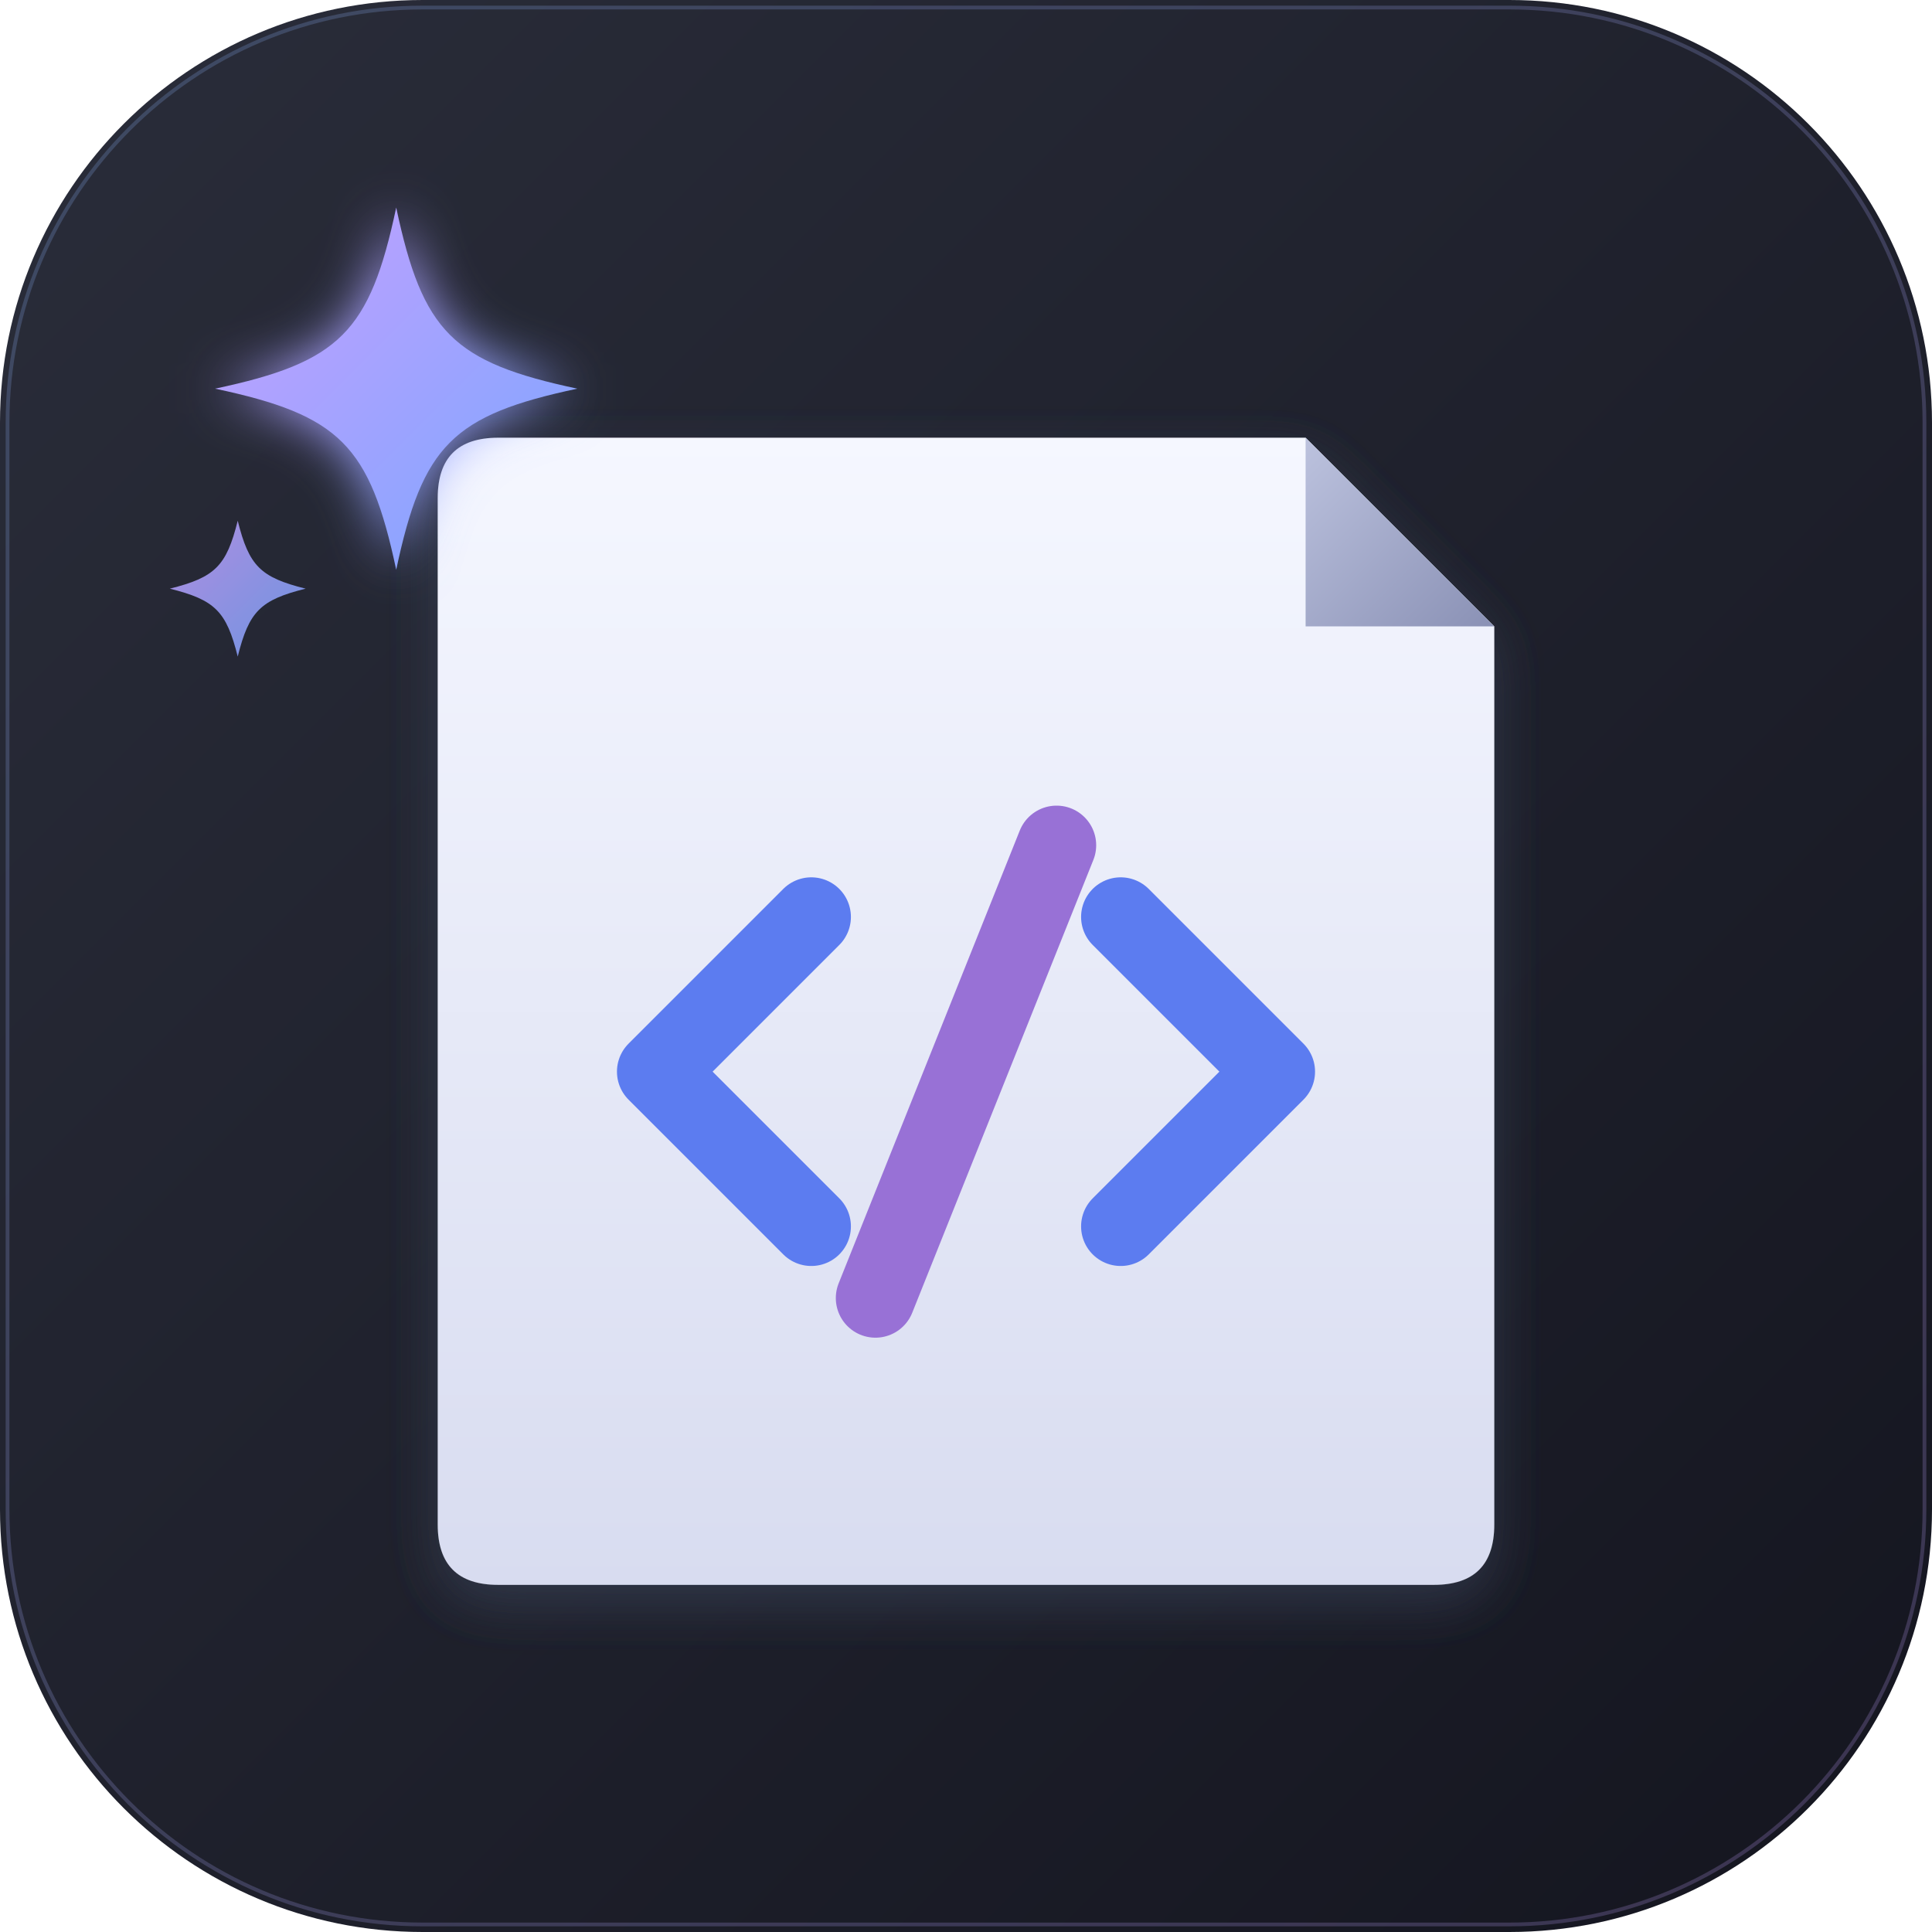
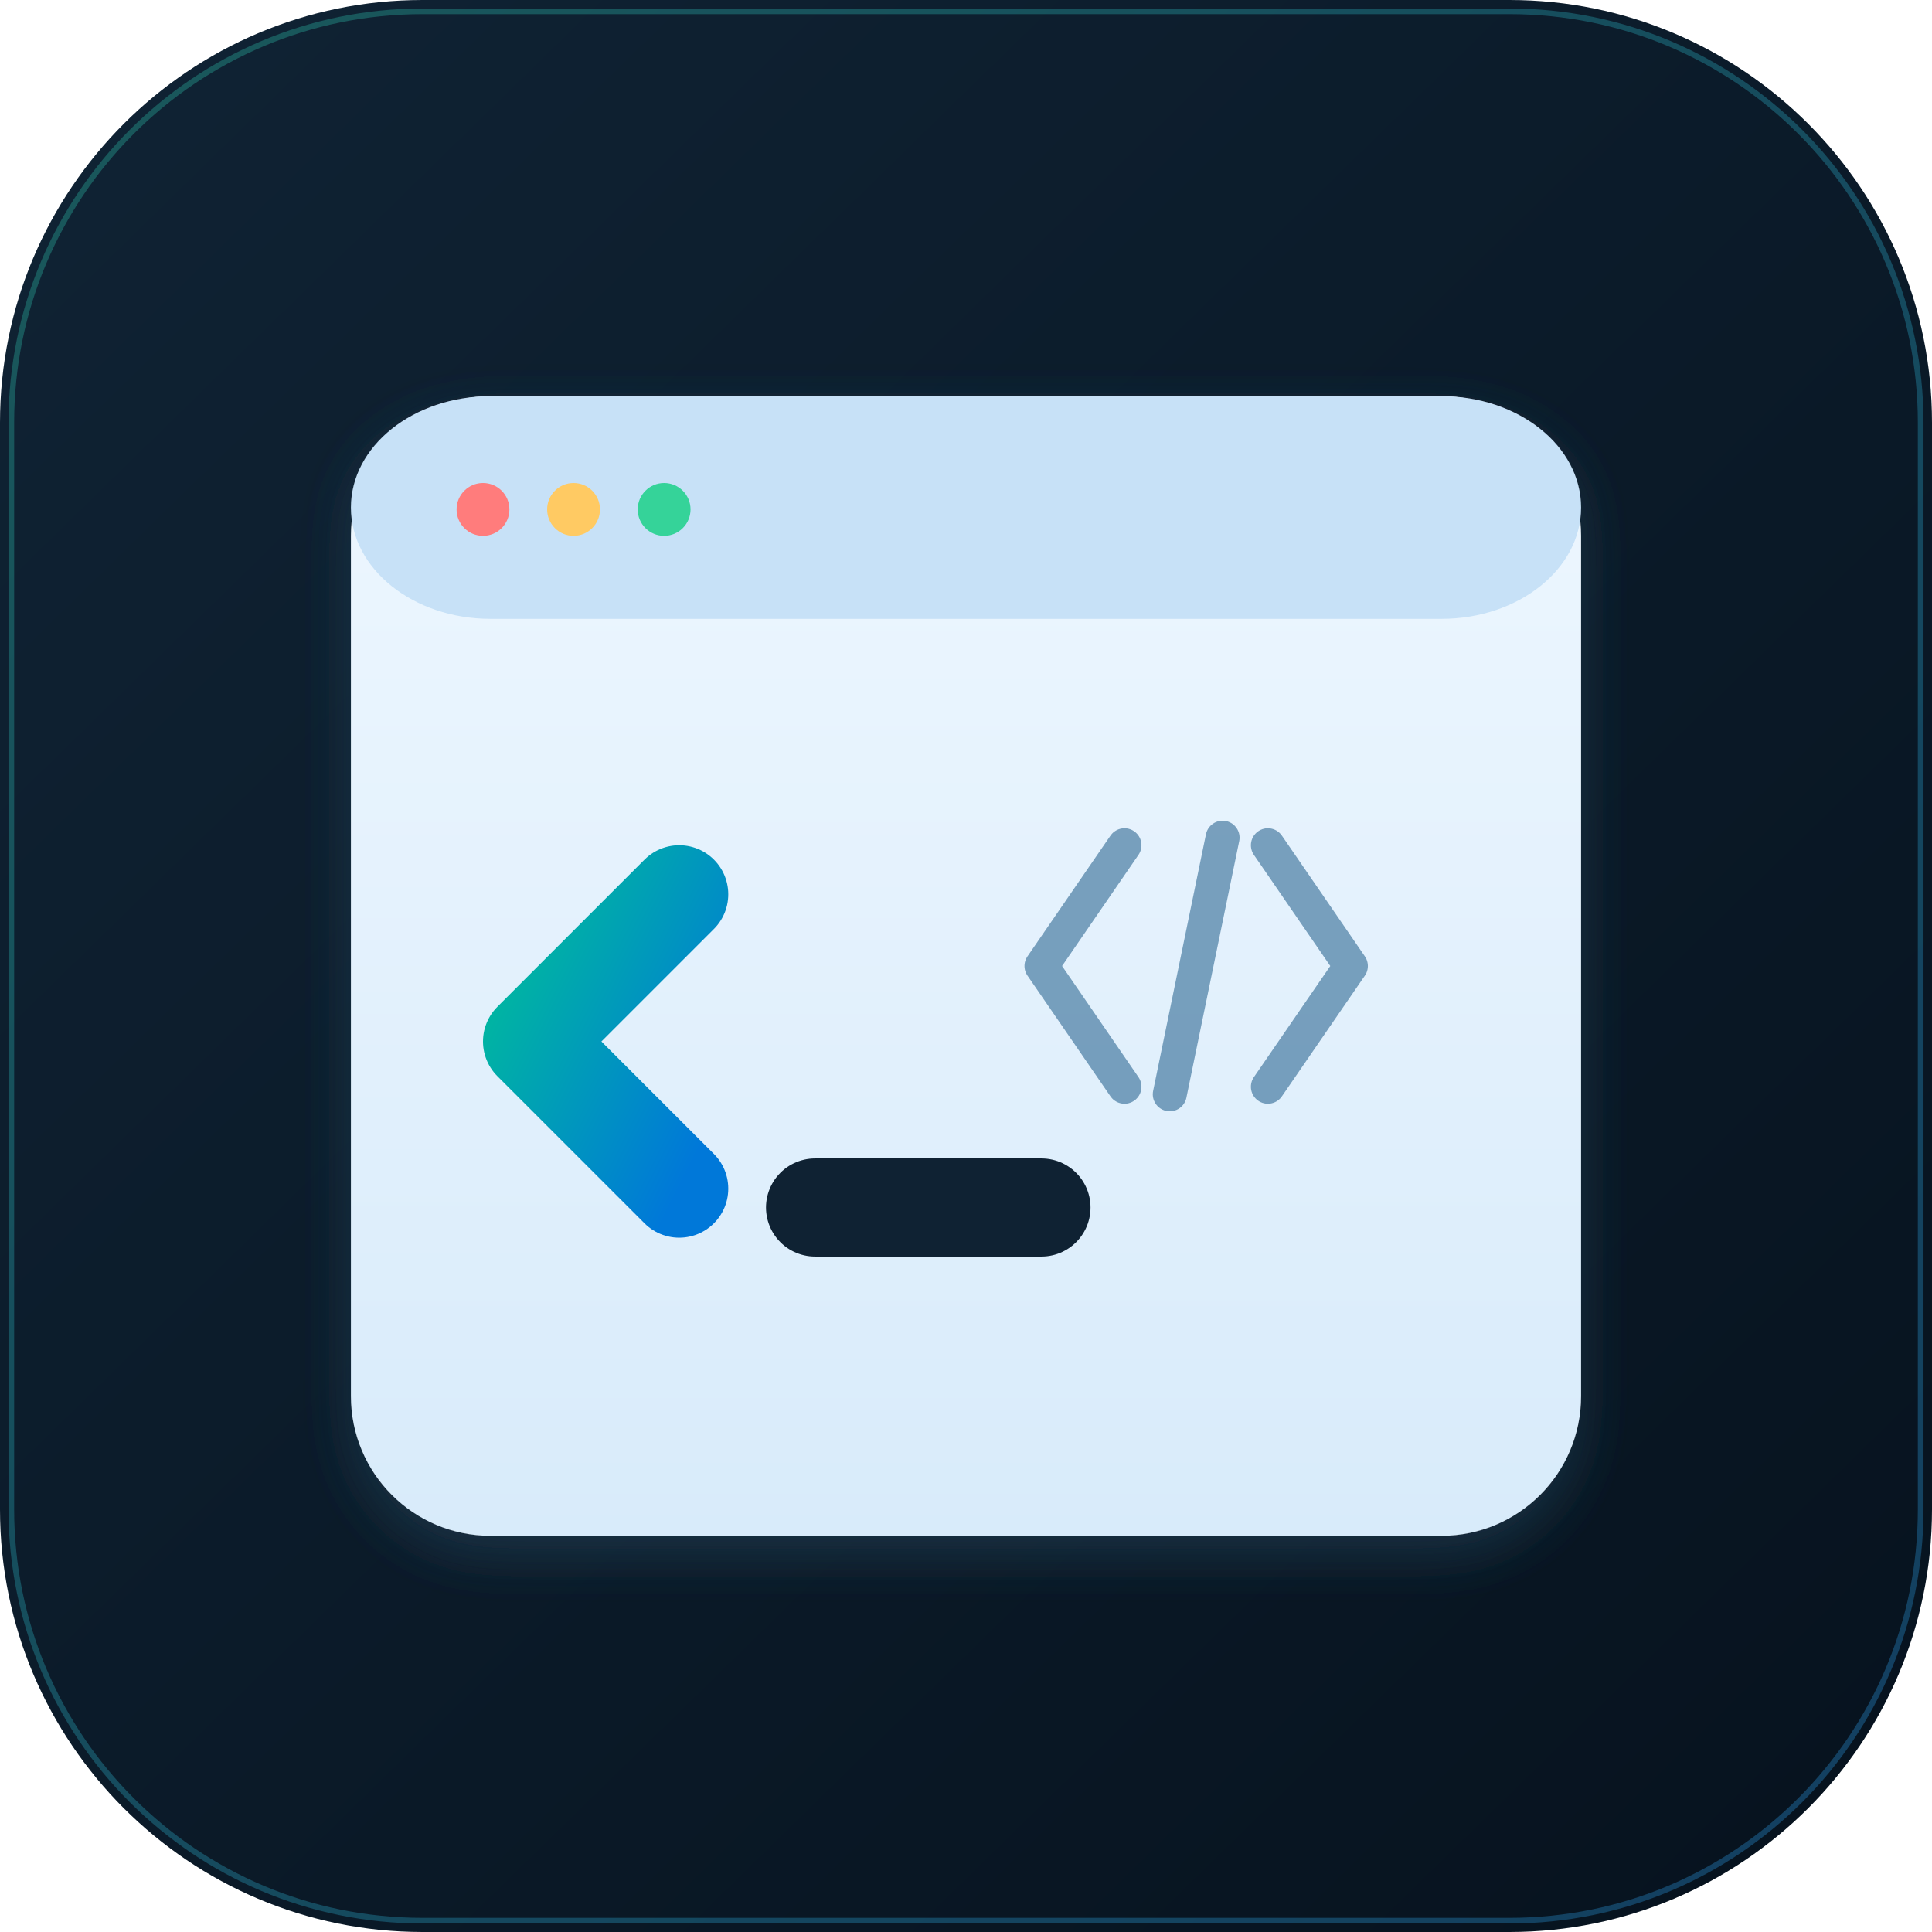
<svg xmlns="http://www.w3.org/2000/svg" viewBox="0 0 1024 1024">
  <defs>
-     <linearGradient id="bg" x1="0%" y1="0%" x2="100%" y2="100%">
-       <stop offset="0%" stop-color="#2a2d3a" />
-       <stop offset="100%" stop-color="#14151f" />
+     <linearGradient id="bg" x1="8%" y1="6%" x2="94%" y2="94%">
+       <stop offset="0%" stop-color="#0f2233" />
+       <stop offset="100%" stop-color="#07131f" />
    </linearGradient>
-     <linearGradient id="accent" x1="0%" y1="0%" x2="100%" y2="100%">
-       <stop offset="0%" stop-color="#8ab4f8" />
-       <stop offset="100%" stop-color="#c7a0ff" />
+     <linearGradient id="frame" x1="0%" y1="0%" x2="100%" y2="100%">
+       <stop offset="0%" stop-color="#2ed6b5" />
+       <stop offset="100%" stop-color="#2ea8ff" />
    </linearGradient>
-     <linearGradient id="paper" x1="0%" y1="0%" x2="0%" y2="100%">
-       <stop offset="0%" stop-color="#f5f7ff" />
-       <stop offset="100%" stop-color="#d8dcf0" />
+     <linearGradient id="surface" x1="0%" y1="0%" x2="0%" y2="100%">
+       <stop offset="0%" stop-color="#eef7ff" />
+       <stop offset="100%" stop-color="#d8ebfa" />
    </linearGradient>
-     <linearGradient id="fold" x1="0%" y1="0%" x2="100%" y2="100%">
-       <stop offset="0%" stop-color="#bcc2de" />
-       <stop offset="100%" stop-color="#8a91b5" />
+     <linearGradient id="symbol" x1="0%" y1="0%" x2="100%" y2="100%">
+       <stop offset="0%" stop-color="#00b89f" />
+       <stop offset="100%" stop-color="#0078d9" />
    </linearGradient>
-     <linearGradient id="spark" x1="0%" y1="0%" x2="100%" y2="100%">
-       <stop offset="0%" stop-color="#c7a0ff" />
-       <stop offset="100%" stop-color="#7aa6ff" />
-     </linearGradient>
-     <filter id="softshadow" x="-20%" y="-20%" width="140%" height="140%">
-       <feGaussianBlur stdDeviation="14" result="b" />
-       <feOffset in="b" dx="0" dy="10" result="s" />
-       <feColorMatrix in="s" type="matrix" values="0 0 0 0 0.05  0 0 0 0 0.07  0 0 0 0 0.12  0 0 0 0.55 0" />
+     <filter id="shadow" x="-20%" y="-20%" width="140%" height="140%">
+       <feGaussianBlur stdDeviation="14" result="blur" />
+       <feOffset in="blur" dy="10" result="offset" />
+       <feColorMatrix in="offset" type="matrix" values="0 0 0 0 0.02 0 0 0 0 0.07 0 0 0 0 0.12 0 0 0 0.5 0" />
      <feMerge>
        <feMergeNode />
        <feMergeNode in="SourceGraphic" />
      </feMerge>
    </filter>
-     <filter id="glow" x="-50%" y="-50%" width="200%" height="200%">
-       <feGaussianBlur stdDeviation="14" result="g" />
-       <feMerge>
-         <feMergeNode in="g" />
-         <feMergeNode in="SourceGraphic" />
-       </feMerge>
-     </filter>
  </defs>
  <rect x="0" y="0" width="1024" height="1024" rx="224" ry="224" fill="url(#bg)" />
-   <rect x="4" y="4" width="1016" height="1016" rx="220" ry="220" fill="none" stroke="url(#accent)" stroke-width="2" opacity="0.22" />
-   <g filter="url(#softshadow)">
-     <path d="       M 264 232       L 692 232       L 792 332       L 792 808       Q 792 840 760 840       L 264 840       Q 232 840 232 808       L 232 264       Q 232 232 264 232 Z" fill="url(#paper)" />
-     <path d="M 692 232 L 792 332 L 692 332 Z" fill="url(#fold)" />
+   <rect x="6" y="6" width="1012" height="1012" rx="218" ry="218" fill="none" stroke="url(#frame)" stroke-width="3" opacity="0.3" />
+   <g filter="url(#shadow)">
+     <rect x="186" y="210" width="652" height="604" rx="74" ry="74" fill="url(#surface)" />
+     <rect x="186" y="210" width="652" height="118" rx="74" ry="74" fill="#c7e1f7" />
+     <circle cx="256" cy="270" r="14" fill="#ff7b7b" />
+     <circle cx="304" cy="270" r="14" fill="#ffca63" />
+     <circle cx="352" cy="270" r="14" fill="#34d399" />
  </g>
-   <g fill="none" stroke-linecap="round" stroke-linejoin="round" stroke-width="42">
-     <polyline points="430,486 348,568 430,650" stroke="#5c7cf0" />
-     <line x1="560" y1="448" x2="464" y2="688" stroke="#9871d6" />
-     <polyline points="594,486 676,568 594,650" stroke="#5c7cf0" />
+   <g fill="none" stroke-linecap="round" stroke-linejoin="round" stroke-width="52">
+     <polyline points="360,474 282,552 360,630" stroke="url(#symbol)" />
+     <line x1="432" y1="640" x2="552" y2="640" stroke="#0f2233" />
  </g>
-   <g transform="translate(210 206)" filter="url(#glow)">
-     <path d="       M 0 -96       C 14 -30 30 -14 96 0       C 30 14 14 30 0 96       C -14 30 -30 14 -96 0       C -30 -14 -14 -30 0 -96 Z" fill="url(#spark)" />
-   </g>
-   <g transform="translate(126 312)" opacity="0.85">
-     <path d="       M 0 -36       C 6 -12 12 -6 36 0       C 12 6 6 12 0 36       C -6 12 -12 6 -36 0       C -12 -6 -6 -12 0 -36 Z" fill="url(#spark)" />
+   <g fill="none" stroke="#1d5b88" stroke-linecap="round" stroke-linejoin="round" stroke-width="18" opacity="0.55">
+     <polyline points="596,448 552,512 596,576" />
+     <line x1="648" y1="444" x2="620" y2="580" />
+     <polyline points="672,448 716,512 672,576" />
  </g>
</svg>
